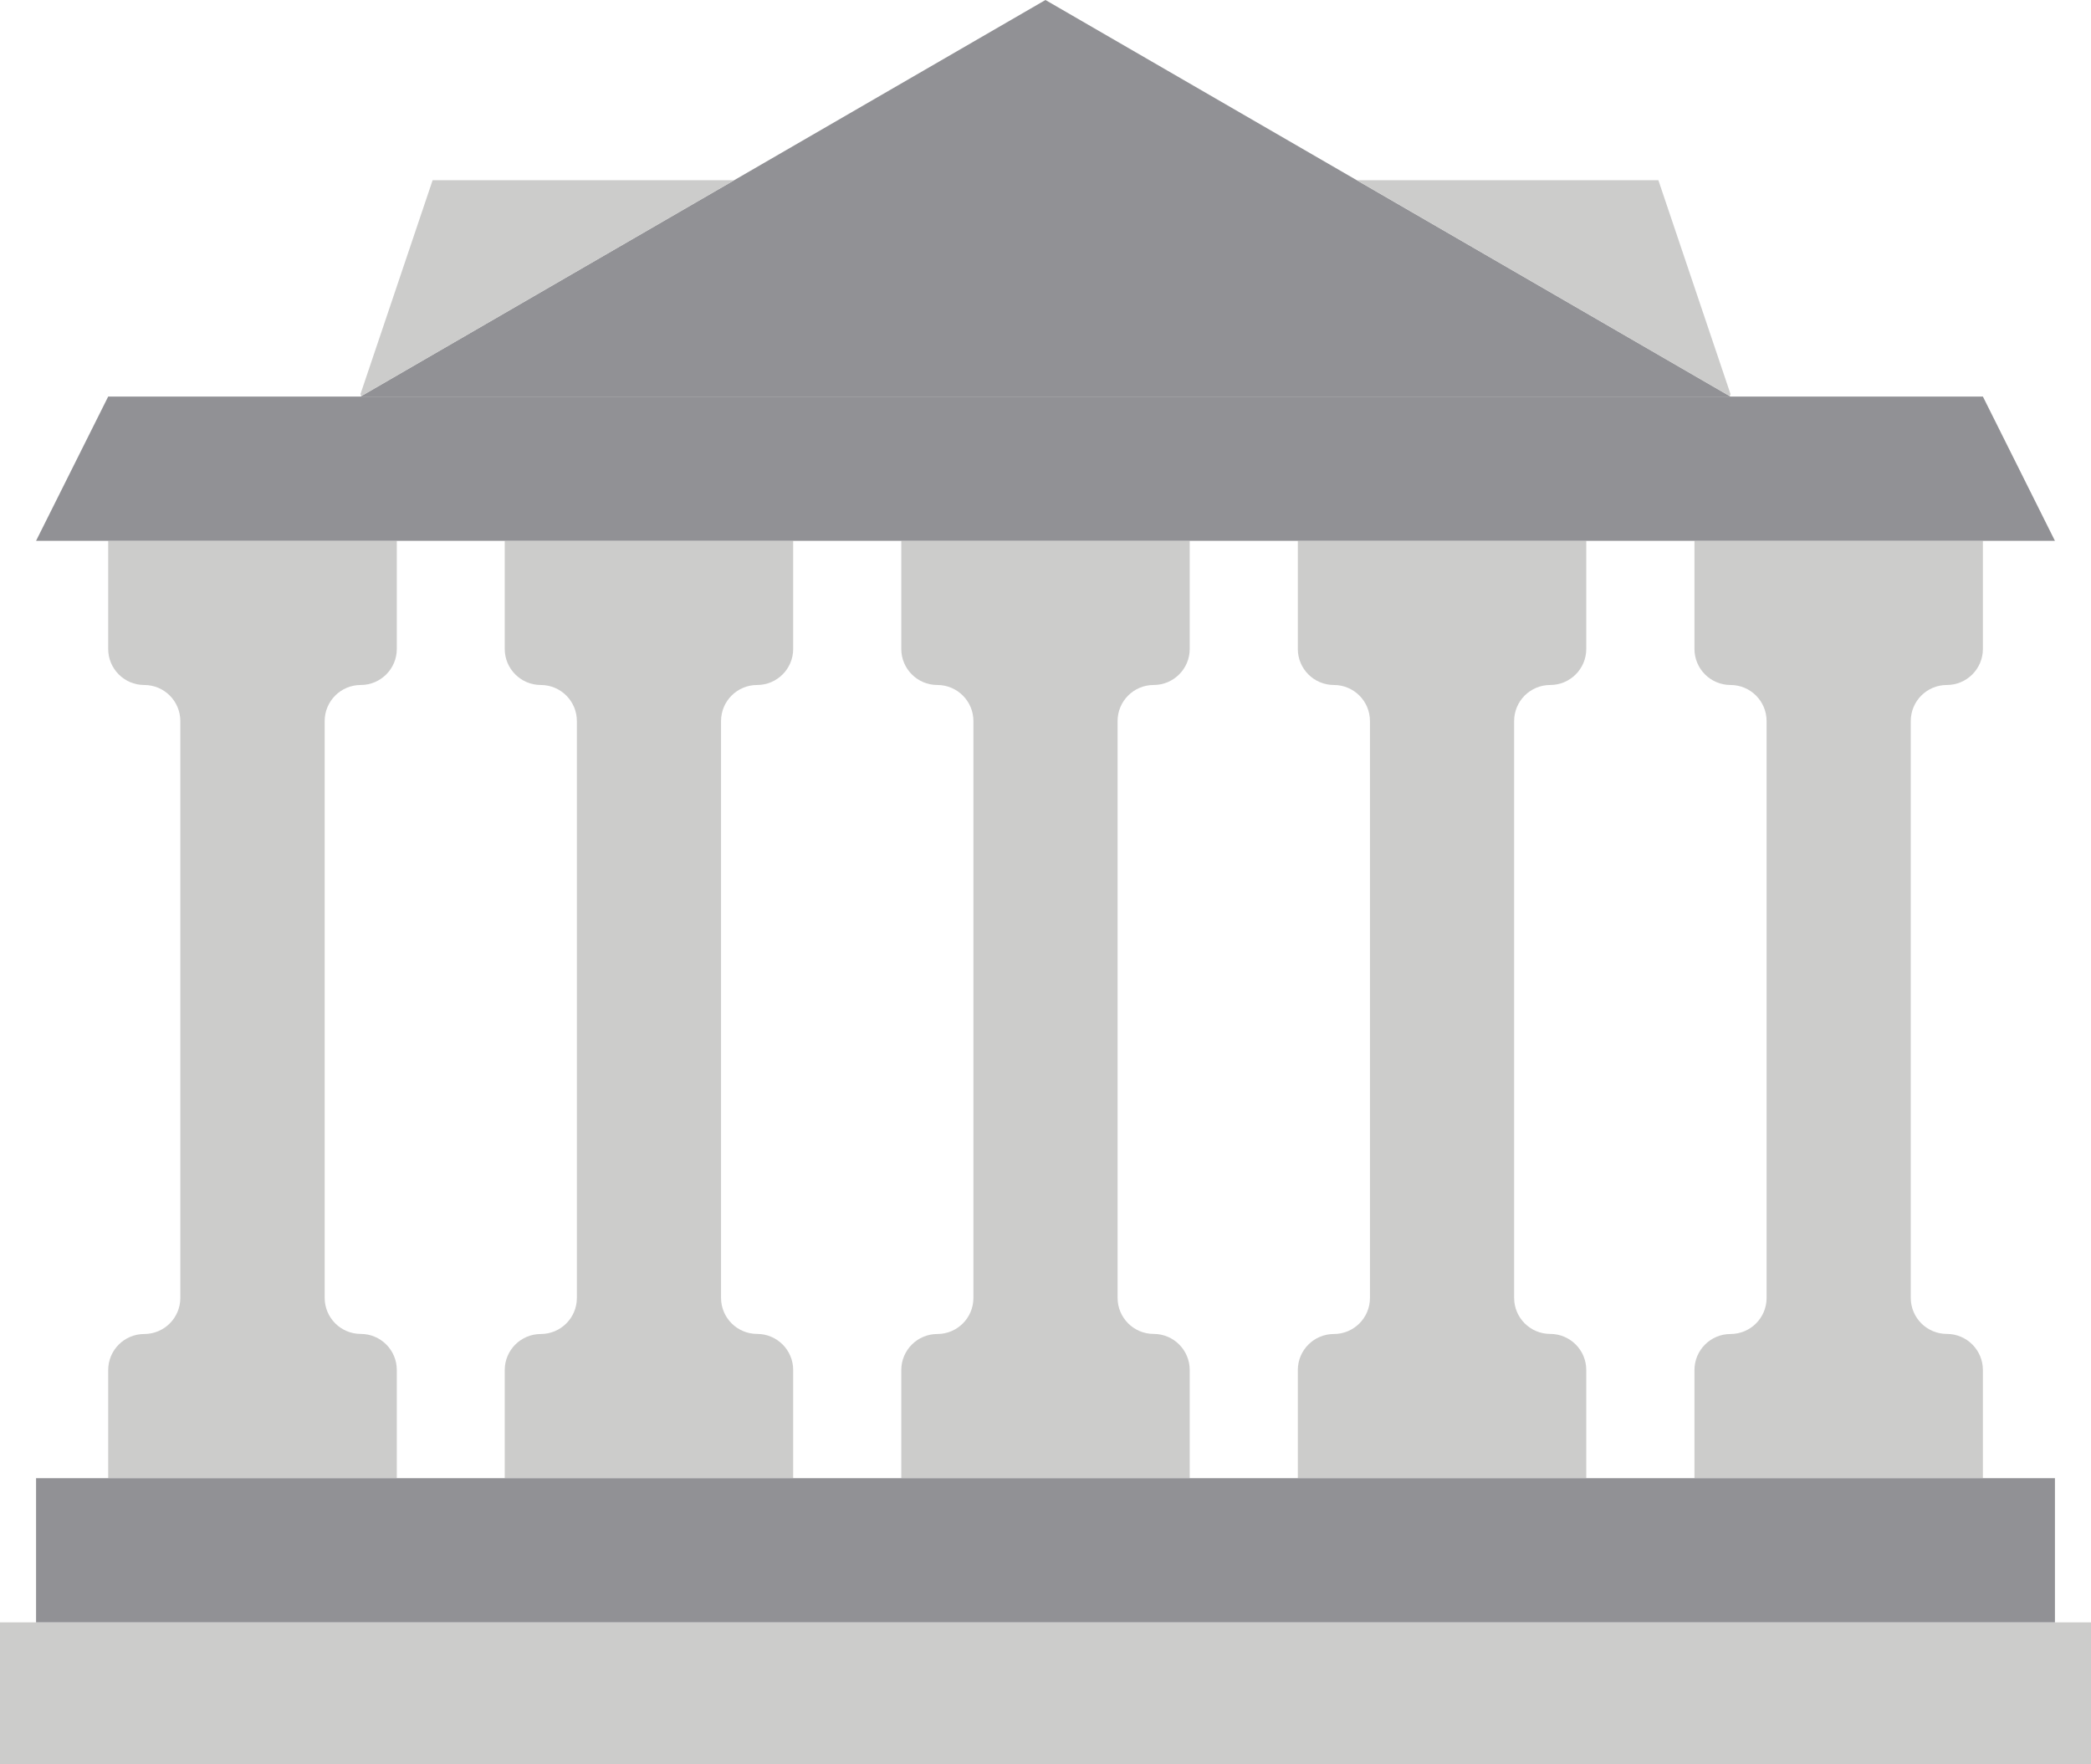
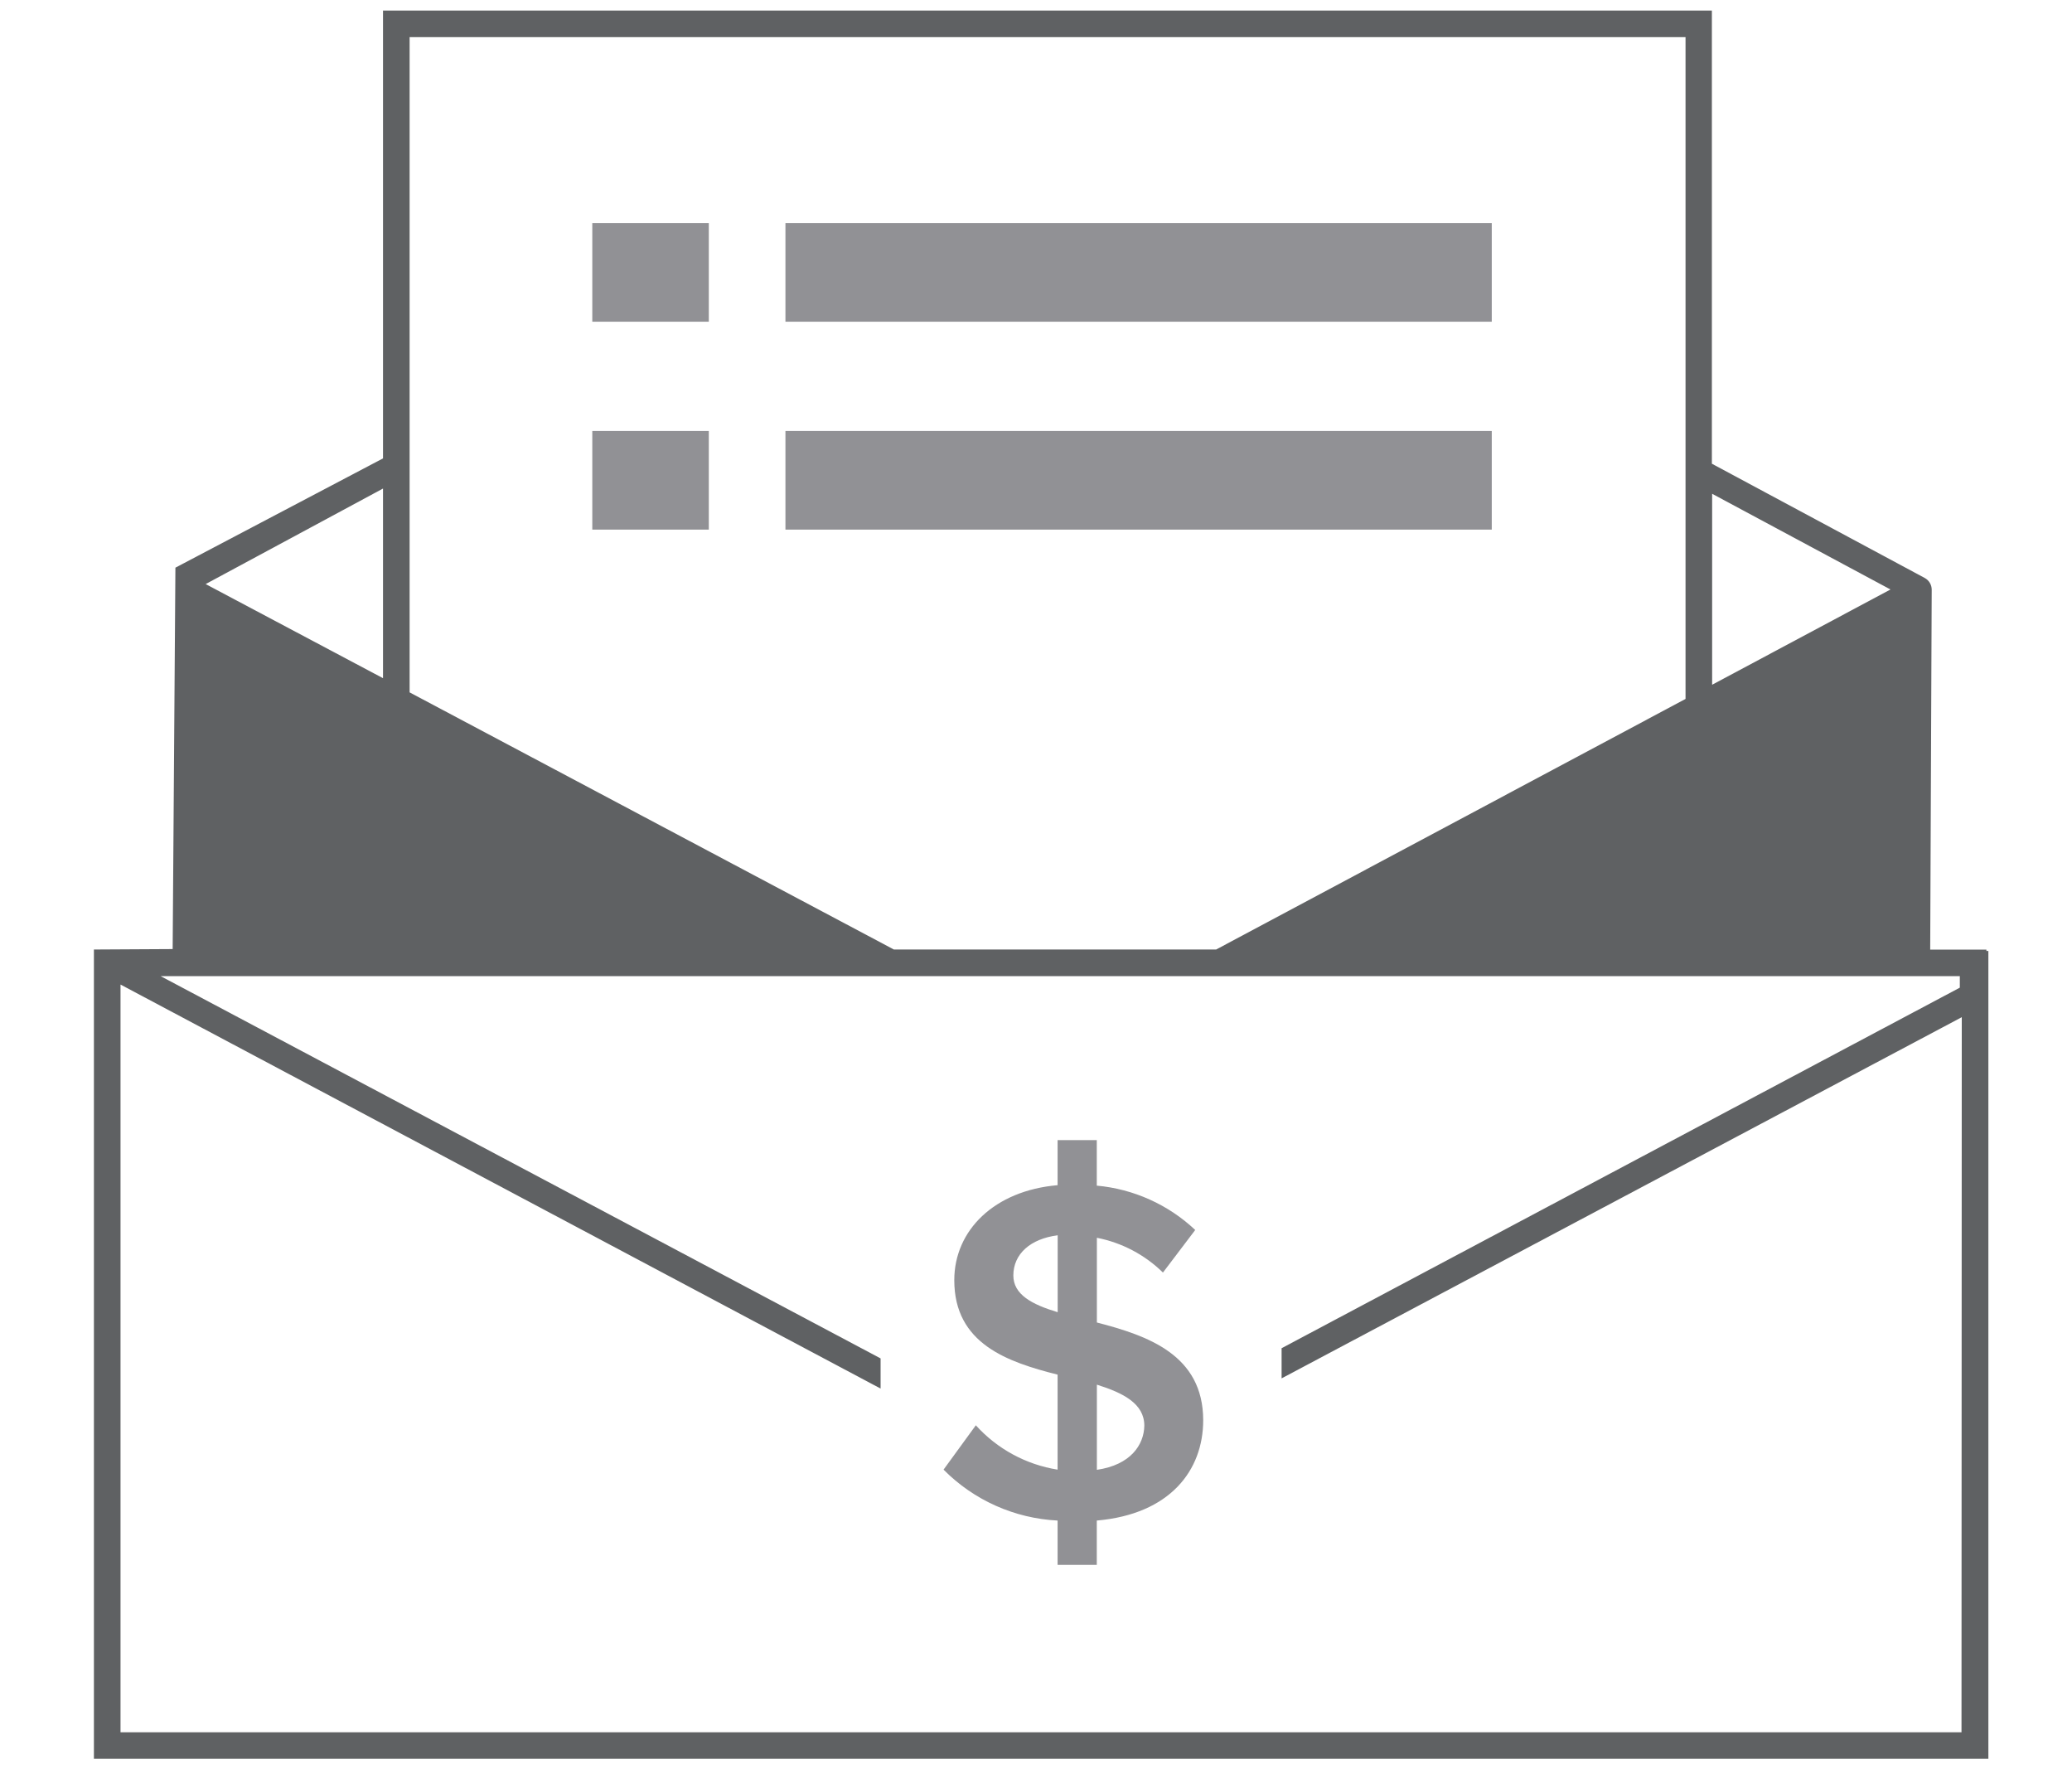
- <svg xmlns="http://www.w3.org/2000/svg" id="Layer_1" data-name="Layer 1" viewBox="0 0 237.13 200">
+ <svg xmlns="http://www.w3.org/2000/svg" id="Layer_1" data-name="Layer 1" viewBox="0 0 233.65 200">
  <defs>
-     <style>.cls-1{fill:#919195;}.cls-2{fill:#cccccb;}</style>
+     <style>.cls-1{fill:#919195;}.cls-2{fill:#5f6163;}</style>
  </defs>
-   <g id="_Group_" data-name="&lt;Group&gt;">
-     <polygon id="_Path_" data-name="&lt;Path&gt;" class="cls-1" points="196.25 44.97 118.56 0 40.88 44.97 196.25 44.97" />
-     <path id="_Path_2" data-name="&lt;Path&gt;" class="cls-2" d="M224.87,73.59V61.33H192.16V73.59a4.09,4.09,0,0,0,4.09,4.09,4.09,4.09,0,0,1,4.09,4.09v65.42a4.09,4.09,0,0,1-4.09,4.09,4.09,4.09,0,0,0-4.09,4.09v12.27h32.71V155.36a4.09,4.09,0,0,0-4.09-4.09,4.09,4.09,0,0,1-4.09-4.09V81.77a4.09,4.09,0,0,1,4.09-4.09,4.09,4.09,0,0,0,4.09-4.09" />
-     <path id="_Path_3" data-name="&lt;Path&gt;" class="cls-2" d="M179.89,73.59V61.33H147.18V73.59a4.09,4.09,0,0,0,4.09,4.09,4.09,4.09,0,0,1,4.09,4.09v65.42a4.09,4.09,0,0,1-4.09,4.09,4.09,4.09,0,0,0-4.09,4.09v12.27h32.71V155.36a4.09,4.09,0,0,0-4.09-4.09,4.09,4.09,0,0,1-4.09-4.09V81.77a4.09,4.09,0,0,1,4.09-4.09,4.09,4.09,0,0,0,4.09-4.09" />
-     <path id="_Path_4" data-name="&lt;Path&gt;" class="cls-2" d="M134.92,73.59V61.33H102.21V73.59a4.09,4.09,0,0,0,4.09,4.09,4.09,4.09,0,0,1,4.09,4.09v65.42a4.09,4.09,0,0,1-4.09,4.09,4.09,4.09,0,0,0-4.09,4.09v12.27h32.71V155.36a4.09,4.09,0,0,0-4.09-4.09,4.09,4.09,0,0,1-4.09-4.09V81.77a4.09,4.09,0,0,1,4.09-4.09,4.09,4.09,0,0,0,4.09-4.09" />
-     <path id="_Path_5" data-name="&lt;Path&gt;" class="cls-2" d="M89.95,73.59V61.33H57.24V73.59a4.09,4.09,0,0,0,4.09,4.09,4.09,4.09,0,0,1,4.09,4.09v65.42a4.09,4.09,0,0,1-4.09,4.09,4.09,4.09,0,0,0-4.09,4.09v12.27H89.95V155.36a4.09,4.09,0,0,0-4.09-4.09,4.09,4.09,0,0,1-4.09-4.09V81.77a4.09,4.09,0,0,1,4.09-4.09,4.09,4.09,0,0,0,4.09-4.09" />
-     <path id="_Path_6" data-name="&lt;Path&gt;" class="cls-2" d="M45,73.59V61.33H12.27V73.59a4.09,4.09,0,0,0,4.09,4.09,4.09,4.09,0,0,1,4.09,4.09v65.42a4.09,4.09,0,0,1-4.09,4.09,4.09,4.09,0,0,0-4.09,4.09v12.27H45V155.36a4.09,4.09,0,0,0-4.09-4.09,4.09,4.09,0,0,1-4.09-4.09V81.77a4.09,4.09,0,0,1,4.09-4.09A4.09,4.09,0,0,0,45,73.59" />
-     <rect id="_Path_7" data-name="&lt;Path&gt;" class="cls-2" y="183.98" width="237.13" height="16.35" />
-     <rect id="_Path_8" data-name="&lt;Path&gt;" class="cls-1" x="4.09" y="167.63" width="228.95" height="16.35" />
-     <polygon id="_Path_9" data-name="&lt;Path&gt;" class="cls-1" points="233.04 61.33 4.09 61.33 12.27 44.97 224.87 44.97 233.04 61.33" />
-     <path id="_Path_10" data-name="&lt;Path&gt;" class="cls-2" d="M49.06,20.44,40.88,44.69a.16.16,0,0,0,.25.14L83.26,20.44Z" />
-     <path id="_Path_11" data-name="&lt;Path&gt;" class="cls-2" d="M153.88,20.44,196,44.83a.16.16,0,0,0,.25-.14l-8.18-24.25Z" />
-   </g>
+   <rect class="cls-1" x="88.57" y="25.15" width="79.65" height="11.12" />
+   <rect class="cls-1" x="66.79" y="25.15" width="13.14" height="11.12" />
+   <rect class="cls-1" x="88.57" y="48.59" width="79.65" height="11.12" />
+   <rect class="cls-1" x="66.79" y="48.59" width="13.14" height="11.12" />
+   <path class="cls-1" d="M123.69,149.1v-9.55a14.64,14.64,0,0,1,7.45,3.92l3.64-4.8a18.67,18.67,0,0,0-11.1-5v-5.13h-4.42v5.08c-7.12.61-11.65,5.08-11.65,10.71,0,7.18,6,9.22,11.65,10.65v10.71a15.77,15.77,0,0,1-9.22-5l-3.64,5a19.47,19.47,0,0,0,12.86,5.74v5h4.42v-5c8.28-.72,12-5.68,12-11.31C135.67,152.74,129.43,150.59,123.69,149.1Zm-4.42-1.16c-2.93-.88-5-2-5-4.14,0-2.43,1.93-4.14,5-4.53Zm4.42,17.77v-9.6c3,.94,5.35,2.15,5.35,4.63C129,162.89,127.5,165.16,123.69,165.71Z" />
+   <path class="cls-2" d="M10.59,107.05v91.24H224.22V107.21H224v-.15h-6.34s.17-40.34.17-40.58a1.5,1.5,0,0,0-.79-1.32l-24-12.88V1.19H43.19V51.68L19.78,64l-.31,43M43.19,76.46l-20-10.61,20-10.77ZM193.07,55.67l20.11,10.79L193.07,77.2ZM46.19,78.06V4.19H190.07V78.8l-52.93,28.25H100.8Zm175,117.24H13.59V111L99.3,156.55v-3.4l-81.19-43.1H221v1.3L144.52,152v3.4l76.7-40.72Z" />
</svg>
